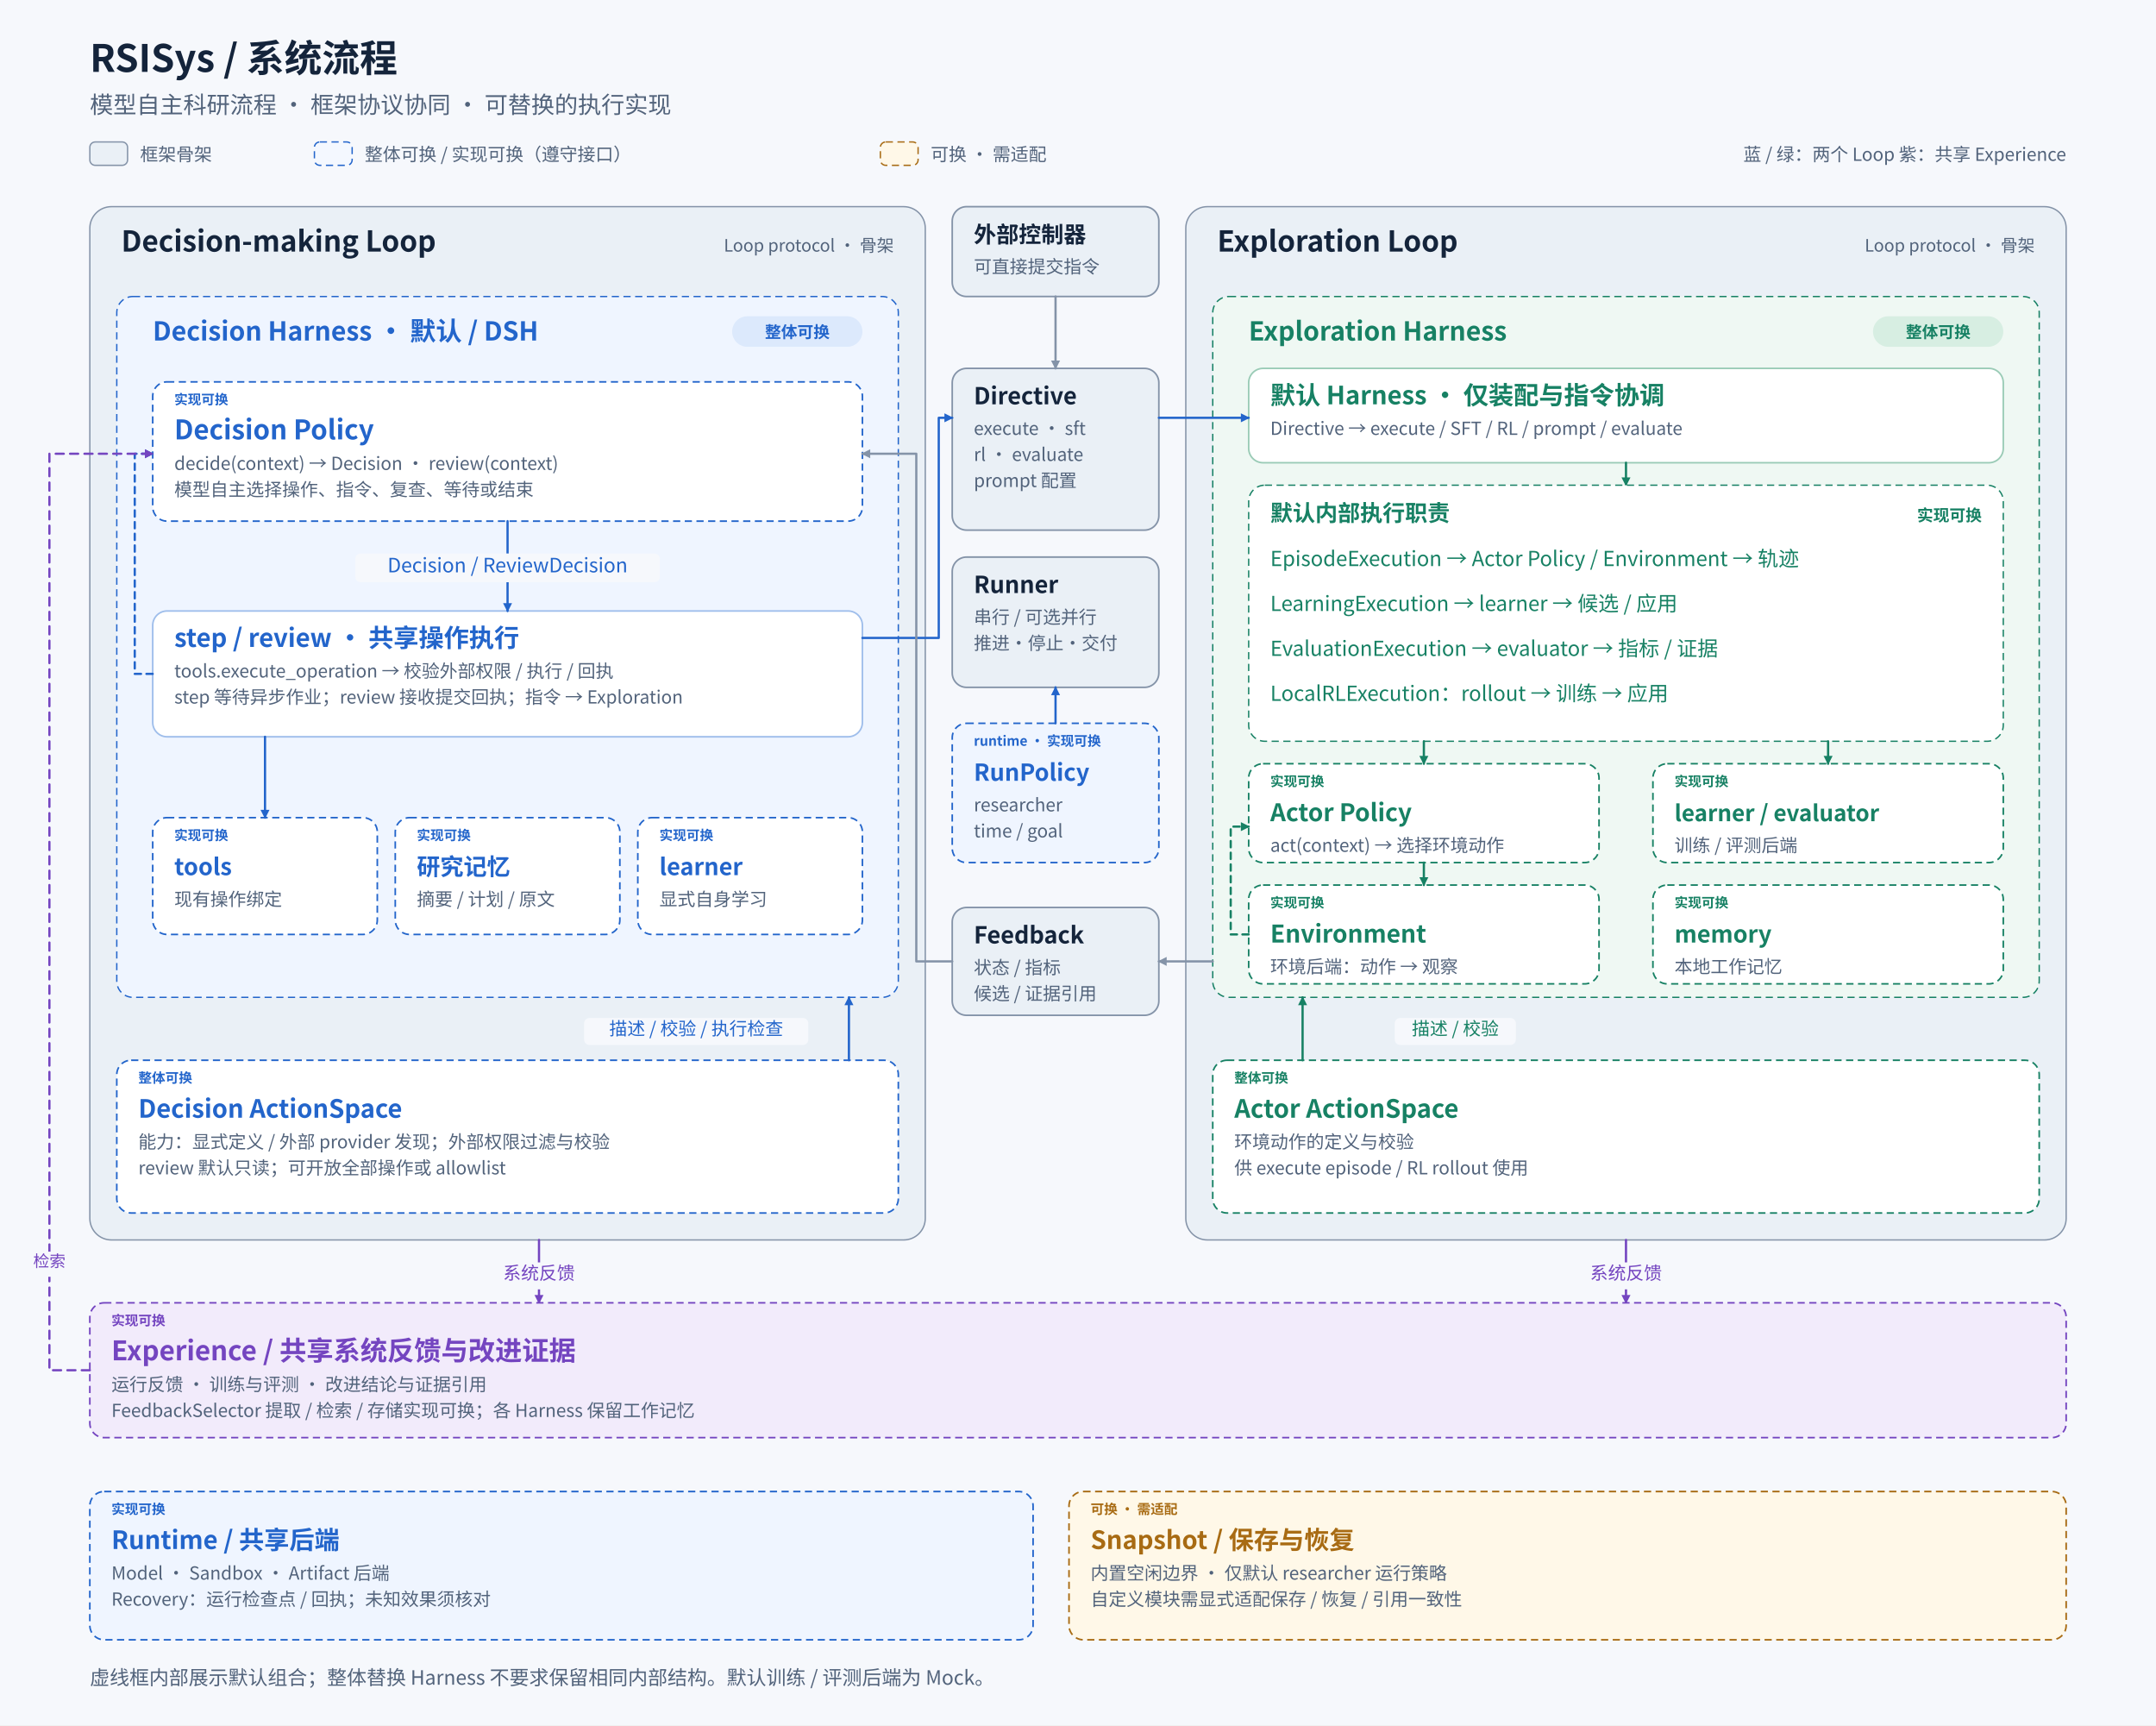
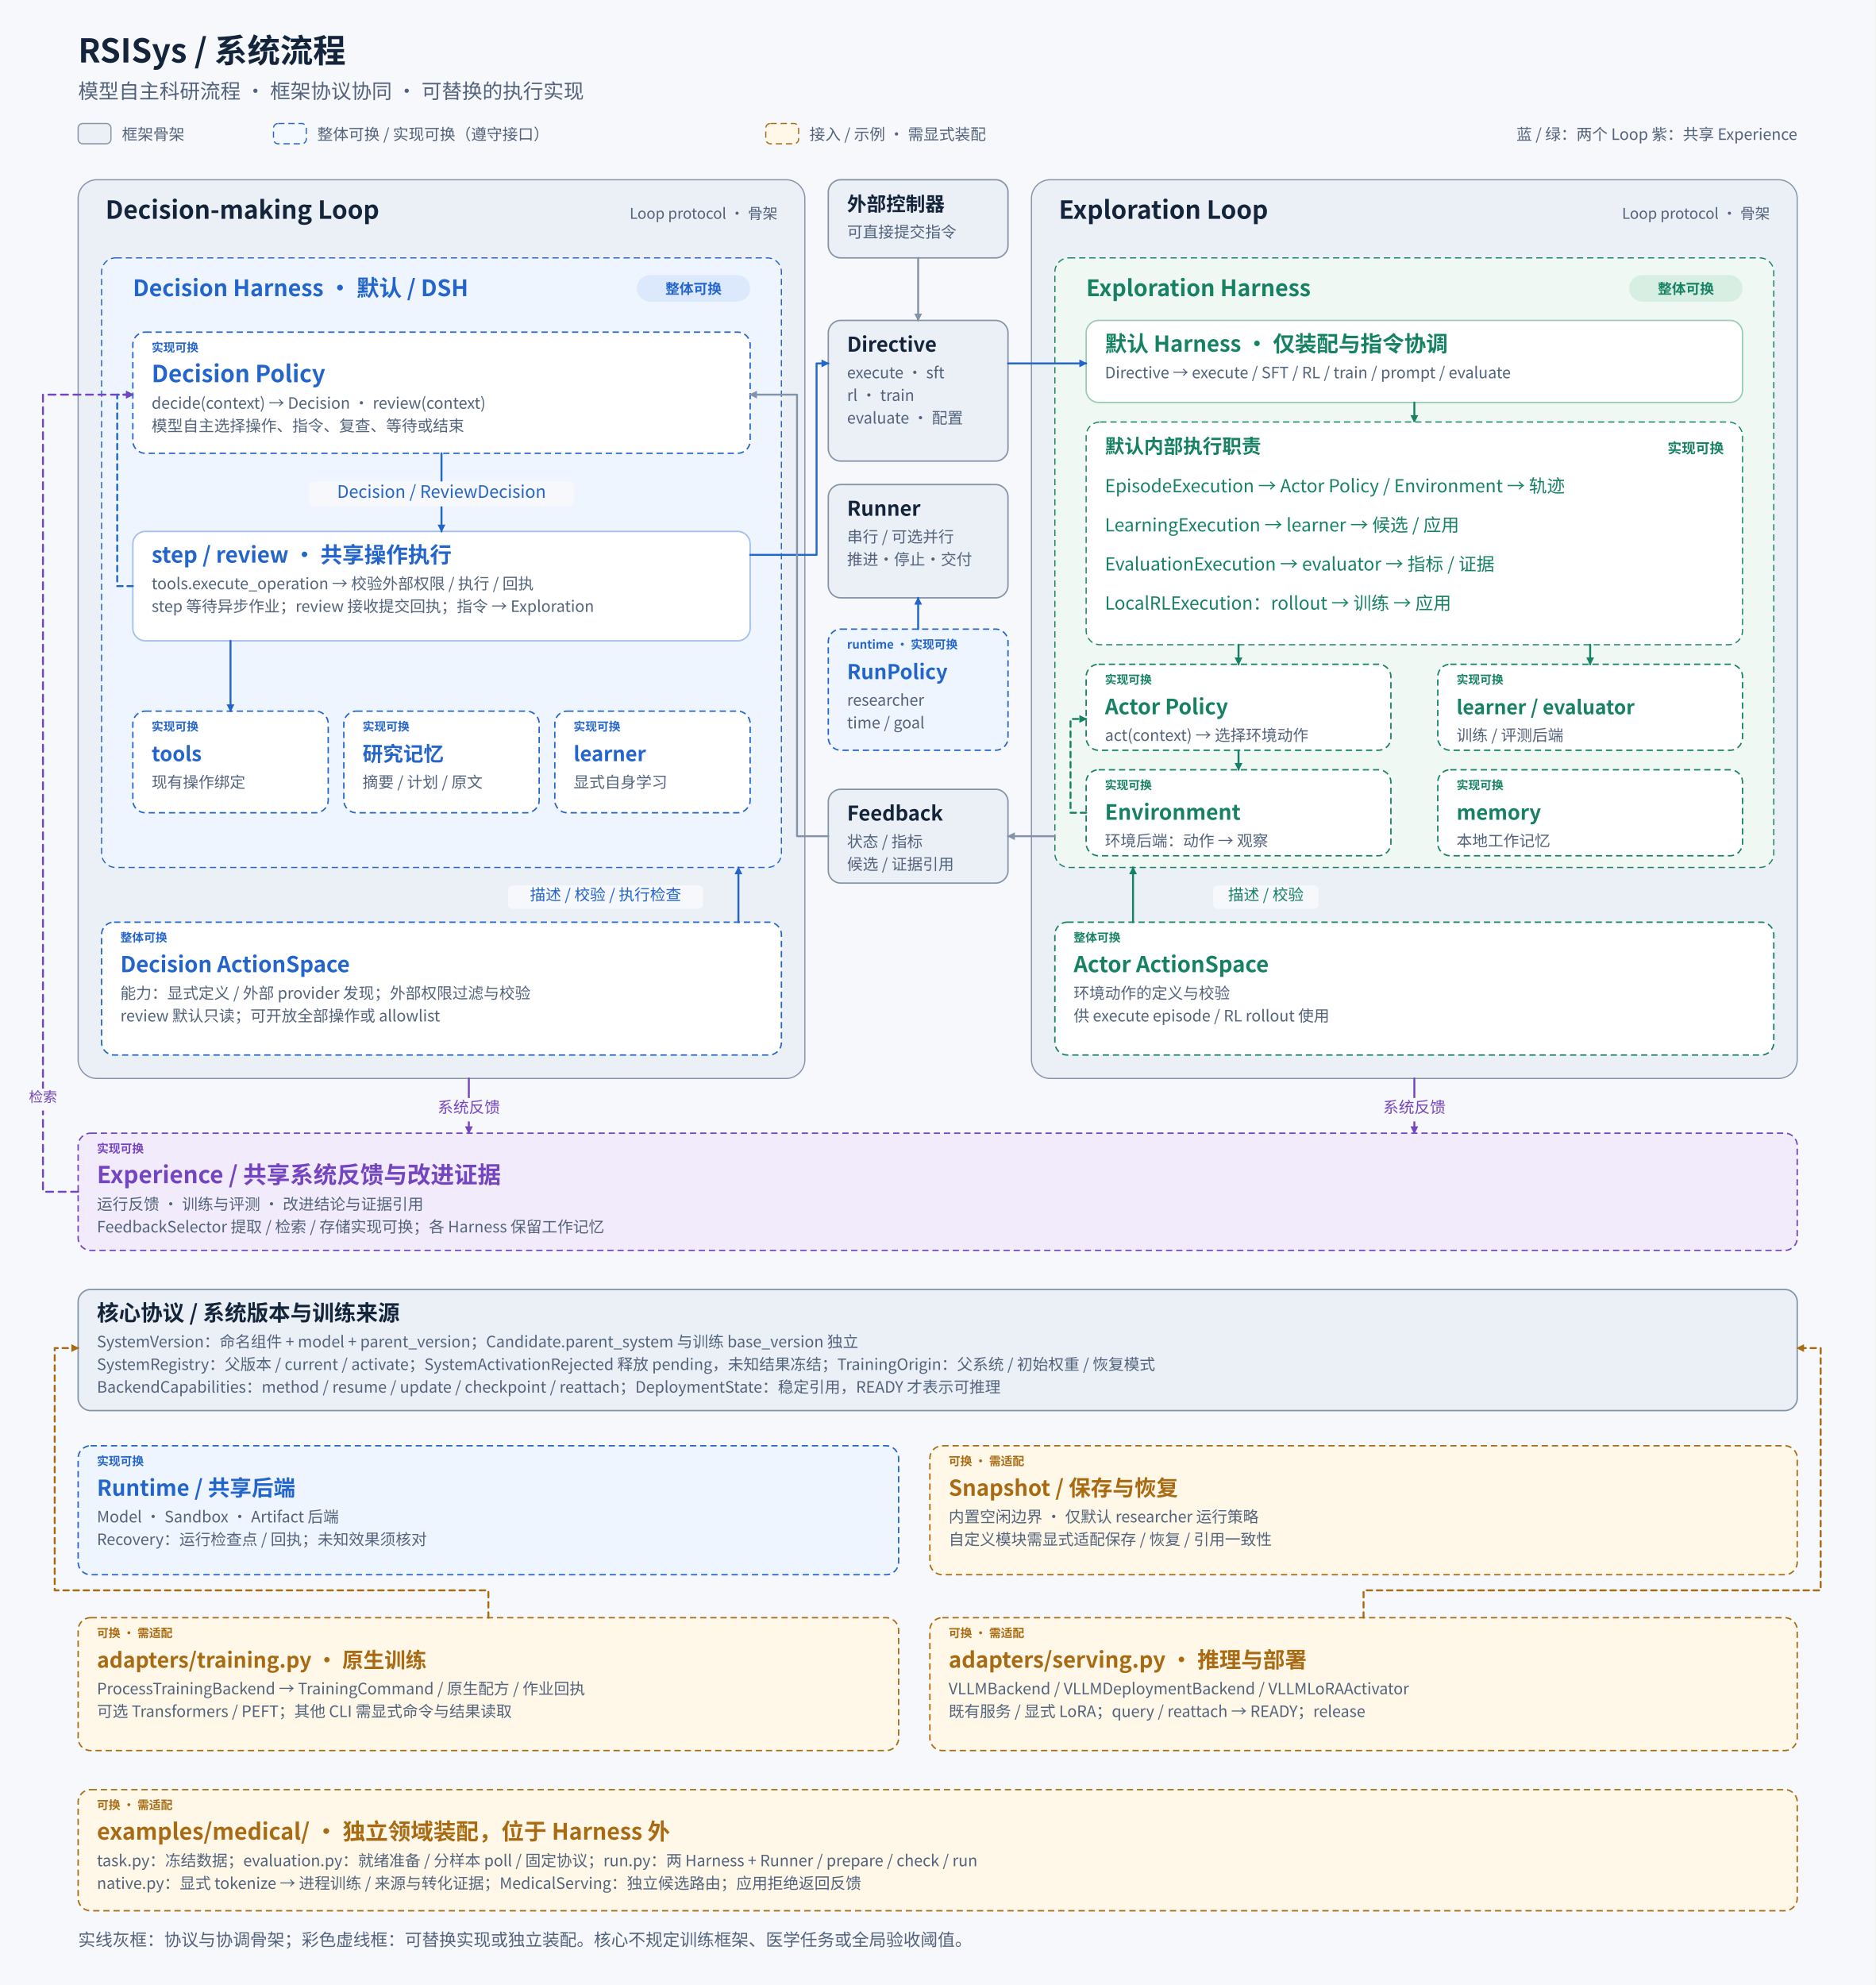
- <svg xmlns="http://www.w3.org/2000/svg" width="2400" height="1920" viewBox="0 0 2400 1920" role="img" aria-labelledby="title desc">
+ <svg xmlns="http://www.w3.org/2000/svg" width="2400" height="2540" viewBox="0 0 2400 2540" role="img" aria-labelledby="title desc">
  <defs>
    <marker id="arrow-gray" markerWidth="10" markerHeight="10" refX="8.7" refY="5" orient="auto" markerUnits="userSpaceOnUse">
      <path d="M 0 0 L 10 5 L 0 10 Z" fill="#8493A8" />
    </marker>
    <marker id="arrow-blue" markerWidth="10" markerHeight="10" refX="8.7" refY="5" orient="auto" markerUnits="userSpaceOnUse">
      <path d="M 0 0 L 10 5 L 0 10 Z" fill="#2365CB" />
    </marker>
    <marker id="arrow-green" markerWidth="10" markerHeight="10" refX="8.7" refY="5" orient="auto" markerUnits="userSpaceOnUse">
      <path d="M 0 0 L 10 5 L 0 10 Z" fill="#178164" />
    </marker>
    <marker id="arrow-purple" markerWidth="10" markerHeight="10" refX="8.7" refY="5" orient="auto" markerUnits="userSpaceOnUse">
      <path d="M 0 0 L 10 5 L 0 10 Z" fill="#7445C0" />
    </marker>
    <marker id="arrow-amber" markerWidth="10" markerHeight="10" refX="8.7" refY="5" orient="auto" markerUnits="userSpaceOnUse">
      <path d="M 0 0 L 10 5 L 0 10 Z" fill="#A86B13" />
    </marker>
  </defs>
-   <rect width="2400" height="1920" fill="#F6F8FC" />
+   <rect width="2400" height="2540" fill="#F6F8FC" />
  <text x="100" y="80" font-family="'PingFang SC', 'Noto Sans CJK SC', 'Microsoft YaHei', sans-serif" font-size="42" font-weight="750" fill="#14243B" text-anchor="start">RSISys / 系统流程</text>
  <text x="100" y="126" font-family="'PingFang SC', 'Noto Sans CJK SC', 'Microsoft YaHei', sans-serif" font-size="26" font-weight="400" fill="#52637B" text-anchor="start">模型自主科研流程 · 框架协议协同 · 可替换的执行实现</text>
  <rect x="100" y="158" width="42" height="26" rx="6" fill="#EAF0F6" stroke="#8493A8" stroke-width="1.5" />
  <text x="156" y="179" font-family="'PingFang SC', 'Noto Sans CJK SC', 'Microsoft YaHei', sans-serif" font-size="20" font-weight="400" fill="#52637B" text-anchor="start">框架骨架</text>
  <rect x="350" y="158" width="42" height="26" rx="6" fill="#F4F8FF" stroke="#2365CB" stroke-width="1.5" stroke-dasharray="8 5" />
  <text x="406" y="179" font-family="'PingFang SC', 'Noto Sans CJK SC', 'Microsoft YaHei', sans-serif" font-size="20" font-weight="400" fill="#52637B" text-anchor="start">整体可换 / 实现可换（遵守接口）</text>
  <rect x="980" y="158" width="42" height="26" rx="6" fill="#FFF8E8" stroke="#A86B13" stroke-width="1.5" stroke-dasharray="8 5" />
-   <text x="1036" y="179" font-family="'PingFang SC', 'Noto Sans CJK SC', 'Microsoft YaHei', sans-serif" font-size="20" font-weight="400" fill="#52637B" text-anchor="start">可换 · 需适配</text>
+   <text x="1036" y="179" font-family="'PingFang SC', 'Noto Sans CJK SC', 'Microsoft YaHei', sans-serif" font-size="20" font-weight="400" fill="#52637B" text-anchor="start">接入 / 示例 · 需显式装配</text>
  <text x="2300" y="179" font-family="'PingFang SC', 'Noto Sans CJK SC', 'Microsoft YaHei', sans-serif" font-size="20" font-weight="400" fill="#52637B" text-anchor="end">蓝 / 绿：两个 Loop    紫：共享 Experience</text>
  <rect x="100" y="230" width="930" height="1150" rx="24" fill="#EAF0F6" stroke="#8493A8" stroke-width="1.5" />
  <text x="135" y="280" font-family="'PingFang SC', 'Noto Sans CJK SC', 'Microsoft YaHei', sans-serif" font-size="32" font-weight="700" fill="#14243B" text-anchor="start">Decision-making Loop</text>
  <text x="995" y="280" font-family="'PingFang SC', 'Noto Sans CJK SC', 'Microsoft YaHei', sans-serif" font-size="19" font-weight="400" fill="#52637B" text-anchor="end">Loop protocol · 骨架</text>
  <rect x="1320" y="230" width="980" height="1150" rx="24" fill="#EAF0F6" stroke="#8493A8" stroke-width="1.5" />
  <text x="1355" y="280" font-family="'PingFang SC', 'Noto Sans CJK SC', 'Microsoft YaHei', sans-serif" font-size="32" font-weight="700" fill="#14243B" text-anchor="start">Exploration Loop</text>
  <text x="2265" y="280" font-family="'PingFang SC', 'Noto Sans CJK SC', 'Microsoft YaHei', sans-serif" font-size="19" font-weight="400" fill="#52637B" text-anchor="end">Loop protocol · 骨架</text>
  <g id="decision-harness">
    <rect x="130" y="330" width="870" height="780" rx="18" fill="#EFF5FF" stroke="#2365CB" stroke-width="1.5" stroke-dasharray="8 5" />
    <text x="170" y="379" font-family="'PingFang SC', 'Noto Sans CJK SC', 'Microsoft YaHei', sans-serif" font-size="29" font-weight="650" fill="#2365CB" text-anchor="start">Decision Harness · 默认 / DSH</text>
    <rect x="815" y="352" width="145" height="34" rx="17" fill="#DCE9FC" stroke="none" stroke-width="0" />
    <text x="887.5" y="376" font-family="'PingFang SC', 'Noto Sans CJK SC', 'Microsoft YaHei', sans-serif" font-size="18" font-weight="600" fill="#2365CB" text-anchor="middle">整体可换</text>
    <g id="decision-policy">
      <rect x="170" y="425" width="790" height="155" rx="16" fill="#FFFFFF" stroke="#2365CB" stroke-width="1.8" stroke-dasharray="8 5" />
      <text x="194" y="450" font-family="'PingFang SC', 'Noto Sans CJK SC', 'Microsoft YaHei', sans-serif" font-size="15" font-weight="700" fill="#2365CB" text-anchor="start">实现可换</text>
      <text x="194" y="489" font-family="'PingFang SC', 'Noto Sans CJK SC', 'Microsoft YaHei', sans-serif" font-size="30" font-weight="650" fill="#2365CB" text-anchor="start">Decision Policy</text>
      <text x="194" y="523" font-family="'PingFang SC', 'Noto Sans CJK SC', 'Microsoft YaHei', sans-serif" font-size="20" font-weight="400" fill="#52637B" text-anchor="start">decide(context) → Decision · review(context)</text>
      <text x="194" y="552" font-family="'PingFang SC', 'Noto Sans CJK SC', 'Microsoft YaHei', sans-serif" font-size="20" font-weight="400" fill="#52637B" text-anchor="start">模型自主选择操作、指令、复查、等待或结束</text>
    </g>
    <g id="decision-execution">
      <rect x="170" y="680" width="790" height="140" rx="16" fill="#FFFFFF" stroke="#9FBEEB" stroke-width="1.8" />
      <text x="194" y="720" font-family="'PingFang SC', 'Noto Sans CJK SC', 'Microsoft YaHei', sans-serif" font-size="28" font-weight="650" fill="#2365CB" text-anchor="start">step / review · 共享操作执行</text>
      <text x="194" y="754" font-family="'PingFang SC', 'Noto Sans CJK SC', 'Microsoft YaHei', sans-serif" font-size="20" font-weight="400" fill="#52637B" text-anchor="start">tools.execute_operation → 校验外部权限 / 执行 / 回执</text>
      <text x="194" y="783" font-family="'PingFang SC', 'Noto Sans CJK SC', 'Microsoft YaHei', sans-serif" font-size="20" font-weight="400" fill="#52637B" text-anchor="start">step 等待异步作业；review 接收提交回执；指令 → Exploration</text>
    </g>
    <path d="M 565 580 V 680" fill="none" stroke="#2365CB" stroke-width="2.5" stroke-linejoin="round" stroke-linecap="round" marker-end="url(#arrow-blue)" />
    <rect x="395.5" y="616" width="339.0" height="32" rx="6" fill="#F6F8FC" stroke="none" stroke-width="0" />
    <text x="565" y="637" font-family="'PingFang SC', 'Noto Sans CJK SC', 'Microsoft YaHei', sans-serif" font-size="22" font-weight="400" fill="#2365CB" text-anchor="middle">Decision / ReviewDecision</text>
    <path d="M 170 750 H 150 V 505 H 170" fill="none" stroke="#2365CB" stroke-width="2.5" stroke-linejoin="round" stroke-linecap="round" marker-end="url(#arrow-blue)" stroke-dasharray="7 6" />
    <g id="decision-tools">
      <rect x="170" y="910" width="250" height="130" rx="16" fill="#FFFFFF" stroke="#2365CB" stroke-width="1.8" stroke-dasharray="8 5" />
      <text x="194" y="935" font-family="'PingFang SC', 'Noto Sans CJK SC', 'Microsoft YaHei', sans-serif" font-size="15" font-weight="700" fill="#2365CB" text-anchor="start">实现可换</text>
      <text x="194" y="974" font-family="'PingFang SC', 'Noto Sans CJK SC', 'Microsoft YaHei', sans-serif" font-size="26" font-weight="650" fill="#2365CB" text-anchor="start">tools</text>
      <text x="194" y="1008" font-family="'PingFang SC', 'Noto Sans CJK SC', 'Microsoft YaHei', sans-serif" font-size="20" font-weight="400" fill="#52637B" text-anchor="start">现有操作绑定</text>
    </g>
    <g id="decision-memory">
      <rect x="440" y="910" width="250" height="130" rx="16" fill="#FFFFFF" stroke="#2365CB" stroke-width="1.8" stroke-dasharray="8 5" />
      <text x="464" y="935" font-family="'PingFang SC', 'Noto Sans CJK SC', 'Microsoft YaHei', sans-serif" font-size="15" font-weight="700" fill="#2365CB" text-anchor="start">实现可换</text>
      <text x="464" y="974" font-family="'PingFang SC', 'Noto Sans CJK SC', 'Microsoft YaHei', sans-serif" font-size="26" font-weight="650" fill="#2365CB" text-anchor="start">研究记忆</text>
      <text x="464" y="1008" font-family="'PingFang SC', 'Noto Sans CJK SC', 'Microsoft YaHei', sans-serif" font-size="20" font-weight="400" fill="#52637B" text-anchor="start">摘要 / 计划 / 原文</text>
    </g>
    <g id="decision-learner">
      <rect x="710" y="910" width="250" height="130" rx="16" fill="#FFFFFF" stroke="#2365CB" stroke-width="1.8" stroke-dasharray="8 5" />
      <text x="734" y="935" font-family="'PingFang SC', 'Noto Sans CJK SC', 'Microsoft YaHei', sans-serif" font-size="15" font-weight="700" fill="#2365CB" text-anchor="start">实现可换</text>
      <text x="734" y="974" font-family="'PingFang SC', 'Noto Sans CJK SC', 'Microsoft YaHei', sans-serif" font-size="26" font-weight="650" fill="#2365CB" text-anchor="start">learner</text>
      <text x="734" y="1008" font-family="'PingFang SC', 'Noto Sans CJK SC', 'Microsoft YaHei', sans-serif" font-size="20" font-weight="400" fill="#52637B" text-anchor="start">显式自身学习</text>
    </g>
    <path d="M 295 820 V 910" fill="none" stroke="#2365CB" stroke-width="2.5" stroke-linejoin="round" stroke-linecap="round" marker-end="url(#arrow-blue)" />
  </g>
  <g id="decision-action-space">
    <rect x="130" y="1180" width="870" height="170" rx="16" fill="#FFFFFF" stroke="#2365CB" stroke-width="1.8" stroke-dasharray="8 5" />
    <text x="154" y="1205" font-family="'PingFang SC', 'Noto Sans CJK SC', 'Microsoft YaHei', sans-serif" font-size="15" font-weight="700" fill="#2365CB" text-anchor="start">整体可换</text>
    <text x="154" y="1244" font-family="'PingFang SC', 'Noto Sans CJK SC', 'Microsoft YaHei', sans-serif" font-size="28" font-weight="650" fill="#2365CB" text-anchor="start">Decision ActionSpace</text>
    <text x="154" y="1278" font-family="'PingFang SC', 'Noto Sans CJK SC', 'Microsoft YaHei', sans-serif" font-size="20" font-weight="400" fill="#52637B" text-anchor="start">能力：显式定义 / 外部 provider 发现；外部权限过滤与校验</text>
    <text x="154" y="1307" font-family="'PingFang SC', 'Noto Sans CJK SC', 'Microsoft YaHei', sans-serif" font-size="20" font-weight="400" fill="#52637B" text-anchor="start">review 默认只读；可开放全部操作或 allowlist</text>
  </g>
  <path d="M 945 1180 V 1110" fill="none" stroke="#2365CB" stroke-width="2.5" stroke-linejoin="round" stroke-linecap="round" marker-end="url(#arrow-blue)" />
  <rect x="650.2" y="1133" width="249.6" height="30" rx="6" fill="#F6F8FC" stroke="none" stroke-width="0" />
  <text x="775" y="1152" font-family="'PingFang SC', 'Noto Sans CJK SC', 'Microsoft YaHei', sans-serif" font-size="20" font-weight="400" fill="#2365CB" text-anchor="middle">描述 / 校验 / 执行检查</text>
  <g id="exploration-harness">
    <rect x="1350" y="330" width="920" height="780" rx="18" fill="#EFF8F3" stroke="#178164" stroke-width="1.5" stroke-dasharray="8 5" />
    <text x="1390" y="379" font-family="'PingFang SC', 'Noto Sans CJK SC', 'Microsoft YaHei', sans-serif" font-size="29" font-weight="650" fill="#178164" text-anchor="start">Exploration Harness</text>
    <rect x="2085" y="352" width="145" height="34" rx="17" fill="#D7EEE2" stroke="none" stroke-width="0" />
    <text x="2157.5" y="376" font-family="'PingFang SC', 'Noto Sans CJK SC', 'Microsoft YaHei', sans-serif" font-size="18" font-weight="600" fill="#178164" text-anchor="middle">整体可换</text>
    <g id="directive-dispatch">
      <rect x="1390" y="410" width="840" height="105" rx="16" fill="#FFFFFF" stroke="#9ACBB6" stroke-width="1.8" />
      <text x="1414" y="450" font-family="'PingFang SC', 'Noto Sans CJK SC', 'Microsoft YaHei', sans-serif" font-size="28" font-weight="650" fill="#178164" text-anchor="start">默认 Harness · 仅装配与指令协调</text>
-       <text x="1414" y="484" font-family="'PingFang SC', 'Noto Sans CJK SC', 'Microsoft YaHei', sans-serif" font-size="20" font-weight="400" fill="#52637B" text-anchor="start">Directive → execute / SFT / RL / prompt / evaluate</text>
+       <text x="1414" y="484" font-family="'PingFang SC', 'Noto Sans CJK SC', 'Microsoft YaHei', sans-serif" font-size="20" font-weight="400" fill="#52637B" text-anchor="start">Directive → execute / SFT / RL / train / prompt / evaluate</text>
    </g>
    <path d="M 1810 515 V 540" fill="none" stroke="#178164" stroke-width="2.5" stroke-linejoin="round" stroke-linecap="round" marker-end="url(#arrow-green)" />
    <g id="exploration-execution">
      <rect x="1390" y="540" width="840" height="285" rx="18" fill="#FFFFFF" stroke="#178164" stroke-width="1.5" stroke-dasharray="8 5" />
      <text x="1414" y="580" font-family="'PingFang SC', 'Noto Sans CJK SC', 'Microsoft YaHei', sans-serif" font-size="25" font-weight="650" fill="#178164" text-anchor="start">默认内部执行职责</text>
      <text x="2206" y="580" font-family="'PingFang SC', 'Noto Sans CJK SC', 'Microsoft YaHei', sans-serif" font-size="18" font-weight="600" fill="#178164" text-anchor="end">实现可换</text>
      <text x="1414" y="630" font-family="'PingFang SC', 'Noto Sans CJK SC', 'Microsoft YaHei', sans-serif" font-size="23" font-weight="500" fill="#178164" text-anchor="start">EpisodeExecution → Actor Policy / Environment → 轨迹</text>
      <text x="1414" y="680" font-family="'PingFang SC', 'Noto Sans CJK SC', 'Microsoft YaHei', sans-serif" font-size="23" font-weight="500" fill="#178164" text-anchor="start">LearningExecution → learner → 候选 / 应用</text>
      <text x="1414" y="730" font-family="'PingFang SC', 'Noto Sans CJK SC', 'Microsoft YaHei', sans-serif" font-size="23" font-weight="500" fill="#178164" text-anchor="start">EvaluationExecution → evaluator → 指标 / 证据</text>
      <text x="1414" y="780" font-family="'PingFang SC', 'Noto Sans CJK SC', 'Microsoft YaHei', sans-serif" font-size="23" font-weight="500" fill="#178164" text-anchor="start">LocalRLExecution：rollout → 训练 → 应用</text>
    </g>
    <g id="exploration-policy">
      <rect x="1390" y="850" width="390" height="110" rx="16" fill="#FFFFFF" stroke="#178164" stroke-width="1.8" stroke-dasharray="8 5" />
      <text x="1414" y="875" font-family="'PingFang SC', 'Noto Sans CJK SC', 'Microsoft YaHei', sans-serif" font-size="15" font-weight="700" fill="#178164" text-anchor="start">实现可换</text>
      <text x="1414" y="914" font-family="'PingFang SC', 'Noto Sans CJK SC', 'Microsoft YaHei', sans-serif" font-size="27" font-weight="650" fill="#178164" text-anchor="start">Actor Policy</text>
      <text x="1414" y="948" font-family="'PingFang SC', 'Noto Sans CJK SC', 'Microsoft YaHei', sans-serif" font-size="20" font-weight="400" fill="#52637B" text-anchor="start">act(context) → 选择环境动作</text>
    </g>
    <g id="system-execution">
      <rect x="1840" y="850" width="390" height="110" rx="16" fill="#FFFFFF" stroke="#178164" stroke-width="1.8" stroke-dasharray="8 5" />
      <text x="1864" y="875" font-family="'PingFang SC', 'Noto Sans CJK SC', 'Microsoft YaHei', sans-serif" font-size="15" font-weight="700" fill="#178164" text-anchor="start">实现可换</text>
      <text x="1864" y="914" font-family="'PingFang SC', 'Noto Sans CJK SC', 'Microsoft YaHei', sans-serif" font-size="25" font-weight="650" fill="#178164" text-anchor="start">learner / evaluator</text>
      <text x="1864" y="948" font-family="'PingFang SC', 'Noto Sans CJK SC', 'Microsoft YaHei', sans-serif" font-size="20" font-weight="400" fill="#52637B" text-anchor="start">训练 / 评测后端</text>
    </g>
    <g id="environment">
      <rect x="1390" y="985" width="390" height="110" rx="16" fill="#FFFFFF" stroke="#178164" stroke-width="1.8" stroke-dasharray="8 5" />
      <text x="1414" y="1010" font-family="'PingFang SC', 'Noto Sans CJK SC', 'Microsoft YaHei', sans-serif" font-size="15" font-weight="700" fill="#178164" text-anchor="start">实现可换</text>
      <text x="1414" y="1049" font-family="'PingFang SC', 'Noto Sans CJK SC', 'Microsoft YaHei', sans-serif" font-size="27" font-weight="650" fill="#178164" text-anchor="start">Environment</text>
      <text x="1414" y="1083" font-family="'PingFang SC', 'Noto Sans CJK SC', 'Microsoft YaHei', sans-serif" font-size="20" font-weight="400" fill="#52637B" text-anchor="start">环境后端：动作 → 观察</text>
    </g>
    <g id="exploration-memory">
      <rect x="1840" y="985" width="390" height="110" rx="16" fill="#FFFFFF" stroke="#178164" stroke-width="1.8" stroke-dasharray="8 5" />
      <text x="1864" y="1010" font-family="'PingFang SC', 'Noto Sans CJK SC', 'Microsoft YaHei', sans-serif" font-size="15" font-weight="700" fill="#178164" text-anchor="start">实现可换</text>
      <text x="1864" y="1049" font-family="'PingFang SC', 'Noto Sans CJK SC', 'Microsoft YaHei', sans-serif" font-size="26" font-weight="650" fill="#178164" text-anchor="start">memory</text>
      <text x="1864" y="1083" font-family="'PingFang SC', 'Noto Sans CJK SC', 'Microsoft YaHei', sans-serif" font-size="20" font-weight="400" fill="#52637B" text-anchor="start">本地工作记忆</text>
    </g>
    <path d="M 1585 825 V 850" fill="none" stroke="#178164" stroke-width="2.5" stroke-linejoin="round" stroke-linecap="round" marker-end="url(#arrow-green)" />
    <path d="M 2035 825 V 850" fill="none" stroke="#178164" stroke-width="2.5" stroke-linejoin="round" stroke-linecap="round" marker-end="url(#arrow-green)" />
    <path d="M 1585 960 V 985" fill="none" stroke="#178164" stroke-width="2.5" stroke-linejoin="round" stroke-linecap="round" marker-end="url(#arrow-green)" />
    <path d="M 1390 1040 H 1370 V 920 H 1390" fill="none" stroke="#178164" stroke-width="2.5" stroke-linejoin="round" stroke-linecap="round" marker-end="url(#arrow-green)" stroke-dasharray="7 6" />
  </g>
  <g id="exploration-action-space">
    <rect x="1350" y="1180" width="920" height="170" rx="16" fill="#FFFFFF" stroke="#178164" stroke-width="1.8" stroke-dasharray="8 5" />
    <text x="1374" y="1205" font-family="'PingFang SC', 'Noto Sans CJK SC', 'Microsoft YaHei', sans-serif" font-size="15" font-weight="700" fill="#178164" text-anchor="start">整体可换</text>
    <text x="1374" y="1244" font-family="'PingFang SC', 'Noto Sans CJK SC', 'Microsoft YaHei', sans-serif" font-size="28" font-weight="650" fill="#178164" text-anchor="start">Actor ActionSpace</text>
    <text x="1374" y="1278" font-family="'PingFang SC', 'Noto Sans CJK SC', 'Microsoft YaHei', sans-serif" font-size="20" font-weight="400" fill="#52637B" text-anchor="start">环境动作的定义与校验</text>
    <text x="1374" y="1307" font-family="'PingFang SC', 'Noto Sans CJK SC', 'Microsoft YaHei', sans-serif" font-size="20" font-weight="400" fill="#52637B" text-anchor="start">供 execute episode / RL rollout 使用</text>
  </g>
  <path d="M 1450 1180 V 1110" fill="none" stroke="#178164" stroke-width="2.5" stroke-linejoin="round" stroke-linecap="round" marker-end="url(#arrow-green)" />
  <rect x="1552.6" y="1133" width="134.8" height="30" rx="6" fill="#F6F8FC" stroke="none" stroke-width="0" />
  <text x="1620" y="1152" font-family="'PingFang SC', 'Noto Sans CJK SC', 'Microsoft YaHei', sans-serif" font-size="20" font-weight="400" fill="#178164" text-anchor="middle">描述 / 校验</text>
  <g id="external-system">
    <rect x="1060" y="230" width="230" height="100" rx="16" fill="#EAF0F6" stroke="#8493A8" stroke-width="1.8" />
    <text x="1084" y="270" font-family="'PingFang SC', 'Noto Sans CJK SC', 'Microsoft YaHei', sans-serif" font-size="25" font-weight="650" fill="#14243B" text-anchor="start">外部控制器</text>
    <text x="1084" y="304" font-family="'PingFang SC', 'Noto Sans CJK SC', 'Microsoft YaHei', sans-serif" font-size="20" font-weight="400" fill="#52637B" text-anchor="start">可直接提交指令</text>
  </g>
  <g id="directive">
    <rect x="1060" y="410" width="230" height="180" rx="16" fill="#EAF0F6" stroke="#8493A8" stroke-width="1.8" />
    <text x="1084" y="450" font-family="'PingFang SC', 'Noto Sans CJK SC', 'Microsoft YaHei', sans-serif" font-size="26" font-weight="650" fill="#14243B" text-anchor="start">Directive</text>
    <text x="1084" y="484" font-family="'PingFang SC', 'Noto Sans CJK SC', 'Microsoft YaHei', sans-serif" font-size="20" font-weight="400" fill="#52637B" text-anchor="start">execute · sft</text>
-     <text x="1084" y="513" font-family="'PingFang SC', 'Noto Sans CJK SC', 'Microsoft YaHei', sans-serif" font-size="20" font-weight="400" fill="#52637B" text-anchor="start">rl · evaluate</text>
-     <text x="1084" y="542" font-family="'PingFang SC', 'Noto Sans CJK SC', 'Microsoft YaHei', sans-serif" font-size="20" font-weight="400" fill="#52637B" text-anchor="start">prompt 配置</text>
+     <text x="1084" y="513" font-family="'PingFang SC', 'Noto Sans CJK SC', 'Microsoft YaHei', sans-serif" font-size="20" font-weight="400" fill="#52637B" text-anchor="start">rl · train</text>
+     <text x="1084" y="542" font-family="'PingFang SC', 'Noto Sans CJK SC', 'Microsoft YaHei', sans-serif" font-size="20" font-weight="400" fill="#52637B" text-anchor="start">evaluate · 配置</text>
  </g>
  <path d="M 1175 330 V 410" fill="none" stroke="#8493A8" stroke-width="2.5" stroke-linejoin="round" stroke-linecap="round" marker-end="url(#arrow-gray)" />
  <path d="M 960 710 H 1045 V 465 H 1060" fill="none" stroke="#2365CB" stroke-width="2.5" stroke-linejoin="round" stroke-linecap="round" marker-end="url(#arrow-blue)" />
  <path d="M 1290 465 H 1390" fill="none" stroke="#2365CB" stroke-width="2.5" stroke-linejoin="round" stroke-linecap="round" marker-end="url(#arrow-blue)" />
  <g id="runner">
    <rect x="1060" y="620" width="230" height="145" rx="16" fill="#EAF0F6" stroke="#8493A8" stroke-width="1.8" />
    <text x="1084" y="660" font-family="'PingFang SC', 'Noto Sans CJK SC', 'Microsoft YaHei', sans-serif" font-size="26" font-weight="650" fill="#14243B" text-anchor="start">Runner</text>
    <text x="1084" y="694" font-family="'PingFang SC', 'Noto Sans CJK SC', 'Microsoft YaHei', sans-serif" font-size="20" font-weight="400" fill="#52637B" text-anchor="start">串行 / 可选并行</text>
    <text x="1084" y="723" font-family="'PingFang SC', 'Noto Sans CJK SC', 'Microsoft YaHei', sans-serif" font-size="20" font-weight="400" fill="#52637B" text-anchor="start">推进·停止·交付</text>
  </g>
  <g id="run-policy">
    <rect x="1060" y="805" width="230" height="155" rx="16" fill="#EFF5FF" stroke="#2365CB" stroke-width="1.8" stroke-dasharray="8 5" />
    <text x="1084" y="830" font-family="'PingFang SC', 'Noto Sans CJK SC', 'Microsoft YaHei', sans-serif" font-size="15" font-weight="700" fill="#2365CB" text-anchor="start">runtime · 实现可换</text>
    <text x="1084" y="869" font-family="'PingFang SC', 'Noto Sans CJK SC', 'Microsoft YaHei', sans-serif" font-size="26" font-weight="650" fill="#2365CB" text-anchor="start">RunPolicy</text>
    <text x="1084" y="903" font-family="'PingFang SC', 'Noto Sans CJK SC', 'Microsoft YaHei', sans-serif" font-size="20" font-weight="400" fill="#52637B" text-anchor="start">researcher</text>
    <text x="1084" y="932" font-family="'PingFang SC', 'Noto Sans CJK SC', 'Microsoft YaHei', sans-serif" font-size="20" font-weight="400" fill="#52637B" text-anchor="start">time / goal</text>
  </g>
  <path d="M 1175 805 V 765" fill="none" stroke="#2365CB" stroke-width="2.5" stroke-linejoin="round" stroke-linecap="round" marker-end="url(#arrow-blue)" />
  <g id="feedback">
    <rect x="1060" y="1010" width="230" height="120" rx="16" fill="#EAF0F6" stroke="#8493A8" stroke-width="1.8" />
    <text x="1084" y="1050" font-family="'PingFang SC', 'Noto Sans CJK SC', 'Microsoft YaHei', sans-serif" font-size="26" font-weight="650" fill="#14243B" text-anchor="start">Feedback</text>
    <text x="1084" y="1084" font-family="'PingFang SC', 'Noto Sans CJK SC', 'Microsoft YaHei', sans-serif" font-size="20" font-weight="400" fill="#52637B" text-anchor="start">状态 / 指标</text>
    <text x="1084" y="1113" font-family="'PingFang SC', 'Noto Sans CJK SC', 'Microsoft YaHei', sans-serif" font-size="20" font-weight="400" fill="#52637B" text-anchor="start">候选 / 证据引用</text>
  </g>
  <path d="M 1350 1070 H 1290" fill="none" stroke="#8493A8" stroke-width="2.5" stroke-linejoin="round" stroke-linecap="round" marker-end="url(#arrow-gray)" />
  <path d="M 1060 1070 H 1020 V 505 H 960" fill="none" stroke="#8493A8" stroke-width="2.5" stroke-linejoin="round" stroke-linecap="round" marker-end="url(#arrow-gray)" />
  <path d="M 600 1380 V 1450" fill="none" stroke="#7445C0" stroke-width="2.5" stroke-linejoin="round" stroke-linecap="round" marker-end="url(#arrow-purple)" />
  <rect x="550.0" y="1405" width="100" height="30" rx="6" fill="#F6F8FC" stroke="none" stroke-width="0" />
  <text x="600" y="1424" font-family="'PingFang SC', 'Noto Sans CJK SC', 'Microsoft YaHei', sans-serif" font-size="20" font-weight="400" fill="#7445C0" text-anchor="middle">系统反馈</text>
  <path d="M 1810 1380 V 1450" fill="none" stroke="#7445C0" stroke-width="2.5" stroke-linejoin="round" stroke-linecap="round" marker-end="url(#arrow-purple)" />
  <rect x="1760.0" y="1405" width="100" height="30" rx="6" fill="#F6F8FC" stroke="none" stroke-width="0" />
  <text x="1810" y="1424" font-family="'PingFang SC', 'Noto Sans CJK SC', 'Microsoft YaHei', sans-serif" font-size="20" font-weight="400" fill="#7445C0" text-anchor="middle">系统反馈</text>
  <g id="experience">
    <rect x="100" y="1450" width="2200" height="150" rx="16" fill="#F2EBFB" stroke="#7445C0" stroke-width="1.8" stroke-dasharray="8 5" />
    <text x="124" y="1475" font-family="'PingFang SC', 'Noto Sans CJK SC', 'Microsoft YaHei', sans-serif" font-size="15" font-weight="700" fill="#7445C0" text-anchor="start">实现可换</text>
    <text x="124" y="1514" font-family="'PingFang SC', 'Noto Sans CJK SC', 'Microsoft YaHei', sans-serif" font-size="30" font-weight="650" fill="#7445C0" text-anchor="start">Experience / 共享系统反馈与改进证据</text>
    <text x="124" y="1548" font-family="'PingFang SC', 'Noto Sans CJK SC', 'Microsoft YaHei', sans-serif" font-size="20" font-weight="400" fill="#52637B" text-anchor="start">运行反馈 · 训练与评测 · 改进结论与证据引用</text>
    <text x="124" y="1577" font-family="'PingFang SC', 'Noto Sans CJK SC', 'Microsoft YaHei', sans-serif" font-size="20" font-weight="400" fill="#52637B" text-anchor="start">FeedbackSelector 提取 / 检索 / 存储实现可换；各 Harness 保留工作记忆</text>
  </g>
  <path d="M 100 1525 H 55 V 505 H 170" fill="none" stroke="#7445C0" stroke-width="2.5" stroke-linejoin="round" stroke-linecap="round" marker-end="url(#arrow-purple)" stroke-dasharray="9 7" />
  <rect x="27.0" y="1393" width="56" height="28" rx="6" fill="#F6F8FC" stroke="none" stroke-width="0" />
  <text x="55" y="1410" font-family="'PingFang SC', 'Noto Sans CJK SC', 'Microsoft YaHei', sans-serif" font-size="18" font-weight="400" fill="#7445C0" text-anchor="middle">检索</text>
+   <g id="system-versions">
+     <rect x="100" y="1650" width="2200" height="155" rx="16" fill="#EAF0F6" stroke="#8493A8" stroke-width="1.8" />
+     <text x="124" y="1690" font-family="'PingFang SC', 'Noto Sans CJK SC', 'Microsoft YaHei', sans-serif" font-size="28" font-weight="650" fill="#14243B" text-anchor="start">核心协议 / 系统版本与训练来源</text>
+     <text x="124" y="1724" font-family="'PingFang SC', 'Noto Sans CJK SC', 'Microsoft YaHei', sans-serif" font-size="20" font-weight="400" fill="#52637B" text-anchor="start">SystemVersion：命名组件 + model + parent_version；Candidate.parent_system 与训练 base_version 独立</text>
+     <text x="124" y="1753" font-family="'PingFang SC', 'Noto Sans CJK SC', 'Microsoft YaHei', sans-serif" font-size="20" font-weight="400" fill="#52637B" text-anchor="start">SystemRegistry：父版本 / current / activate；SystemActivationRejected 释放 pending，未知结果冻结；TrainingOrigin：父系统 / 初始权重 / 恢复模式</text>
+     <text x="124" y="1782" font-family="'PingFang SC', 'Noto Sans CJK SC', 'Microsoft YaHei', sans-serif" font-size="20" font-weight="400" fill="#52637B" text-anchor="start">BackendCapabilities：method / resume / update / checkpoint / reattach；DeploymentState：稳定引用，READY 才表示可推理</text>
+   </g>
  <g id="runtime-backends">
-     <rect x="100" y="1660" width="1050" height="165" rx="16" fill="#EFF5FF" stroke="#2365CB" stroke-width="1.8" stroke-dasharray="8 5" />
-     <text x="124" y="1685" font-family="'PingFang SC', 'Noto Sans CJK SC', 'Microsoft YaHei', sans-serif" font-size="15" font-weight="700" fill="#2365CB" text-anchor="start">实现可换</text>
-     <text x="124" y="1724" font-family="'PingFang SC', 'Noto Sans CJK SC', 'Microsoft YaHei', sans-serif" font-size="28" font-weight="650" fill="#2365CB" text-anchor="start">Runtime / 共享后端</text>
-     <text x="124" y="1758" font-family="'PingFang SC', 'Noto Sans CJK SC', 'Microsoft YaHei', sans-serif" font-size="20" font-weight="400" fill="#52637B" text-anchor="start">Model · Sandbox · Artifact 后端</text>
-     <text x="124" y="1787" font-family="'PingFang SC', 'Noto Sans CJK SC', 'Microsoft YaHei', sans-serif" font-size="20" font-weight="400" fill="#52637B" text-anchor="start">Recovery：运行检查点 / 回执；未知效果须核对</text>
+     <rect x="100" y="1850" width="1050" height="165" rx="16" fill="#EFF5FF" stroke="#2365CB" stroke-width="1.8" stroke-dasharray="8 5" />
+     <text x="124" y="1875" font-family="'PingFang SC', 'Noto Sans CJK SC', 'Microsoft YaHei', sans-serif" font-size="15" font-weight="700" fill="#2365CB" text-anchor="start">实现可换</text>
+     <text x="124" y="1914" font-family="'PingFang SC', 'Noto Sans CJK SC', 'Microsoft YaHei', sans-serif" font-size="28" font-weight="650" fill="#2365CB" text-anchor="start">Runtime / 共享后端</text>
+     <text x="124" y="1948" font-family="'PingFang SC', 'Noto Sans CJK SC', 'Microsoft YaHei', sans-serif" font-size="20" font-weight="400" fill="#52637B" text-anchor="start">Model · Sandbox · Artifact 后端</text>
+     <text x="124" y="1977" font-family="'PingFang SC', 'Noto Sans CJK SC', 'Microsoft YaHei', sans-serif" font-size="20" font-weight="400" fill="#52637B" text-anchor="start">Recovery：运行检查点 / 回执；未知效果须核对</text>
  </g>
  <g id="snapshot">
-     <rect x="1190" y="1660" width="1110" height="165" rx="16" fill="#FFF8E8" stroke="#A86B13" stroke-width="1.8" stroke-dasharray="8 5" />
-     <text x="1214" y="1685" font-family="'PingFang SC', 'Noto Sans CJK SC', 'Microsoft YaHei', sans-serif" font-size="15" font-weight="700" fill="#A86B13" text-anchor="start">可换 · 需适配</text>
-     <text x="1214" y="1724" font-family="'PingFang SC', 'Noto Sans CJK SC', 'Microsoft YaHei', sans-serif" font-size="28" font-weight="650" fill="#A86B13" text-anchor="start">Snapshot / 保存与恢复</text>
-     <text x="1214" y="1758" font-family="'PingFang SC', 'Noto Sans CJK SC', 'Microsoft YaHei', sans-serif" font-size="20" font-weight="400" fill="#52637B" text-anchor="start">内置空闲边界 · 仅默认 researcher 运行策略</text>
-     <text x="1214" y="1787" font-family="'PingFang SC', 'Noto Sans CJK SC', 'Microsoft YaHei', sans-serif" font-size="20" font-weight="400" fill="#52637B" text-anchor="start">自定义模块需显式适配保存 / 恢复 / 引用一致性</text>
-   </g>
-   <text x="100" y="1875" font-family="'PingFang SC', 'Noto Sans CJK SC', 'Microsoft YaHei', sans-serif" font-size="22" font-weight="400" fill="#52637B" text-anchor="start">虚线框内部展示默认组合；整体替换 Harness 不要求保留相同内部结构。默认训练 / 评测后端为 Mock。</text>
+     <rect x="1190" y="1850" width="1110" height="165" rx="16" fill="#FFF8E8" stroke="#A86B13" stroke-width="1.8" stroke-dasharray="8 5" />
+     <text x="1214" y="1875" font-family="'PingFang SC', 'Noto Sans CJK SC', 'Microsoft YaHei', sans-serif" font-size="15" font-weight="700" fill="#A86B13" text-anchor="start">可换 · 需适配</text>
+     <text x="1214" y="1914" font-family="'PingFang SC', 'Noto Sans CJK SC', 'Microsoft YaHei', sans-serif" font-size="28" font-weight="650" fill="#A86B13" text-anchor="start">Snapshot / 保存与恢复</text>
+     <text x="1214" y="1948" font-family="'PingFang SC', 'Noto Sans CJK SC', 'Microsoft YaHei', sans-serif" font-size="20" font-weight="400" fill="#52637B" text-anchor="start">内置空闲边界 · 仅默认 researcher 运行策略</text>
+     <text x="1214" y="1977" font-family="'PingFang SC', 'Noto Sans CJK SC', 'Microsoft YaHei', sans-serif" font-size="20" font-weight="400" fill="#52637B" text-anchor="start">自定义模块需显式适配保存 / 恢复 / 引用一致性</text>
+   </g>
+   <g id="training-adapter">
+     <rect x="100" y="2070" width="1050" height="170" rx="16" fill="#FFF8E8" stroke="#A86B13" stroke-width="1.8" stroke-dasharray="8 5" />
+     <text x="124" y="2095" font-family="'PingFang SC', 'Noto Sans CJK SC', 'Microsoft YaHei', sans-serif" font-size="15" font-weight="700" fill="#A86B13" text-anchor="start">可换 · 需适配</text>
+     <text x="124" y="2134" font-family="'PingFang SC', 'Noto Sans CJK SC', 'Microsoft YaHei', sans-serif" font-size="27" font-weight="650" fill="#A86B13" text-anchor="start">adapters/training.py · 原生训练</text>
+     <text x="124" y="2168" font-family="'PingFang SC', 'Noto Sans CJK SC', 'Microsoft YaHei', sans-serif" font-size="20" font-weight="400" fill="#52637B" text-anchor="start">ProcessTrainingBackend → TrainingCommand / 原生配方 / 作业回执</text>
+     <text x="124" y="2197" font-family="'PingFang SC', 'Noto Sans CJK SC', 'Microsoft YaHei', sans-serif" font-size="20" font-weight="400" fill="#52637B" text-anchor="start">可选 Transformers / PEFT；其他 CLI 需显式命令与结果读取</text>
+   </g>
+   <g id="serving-adapter">
+     <rect x="1190" y="2070" width="1110" height="170" rx="16" fill="#FFF8E8" stroke="#A86B13" stroke-width="1.8" stroke-dasharray="8 5" />
+     <text x="1214" y="2095" font-family="'PingFang SC', 'Noto Sans CJK SC', 'Microsoft YaHei', sans-serif" font-size="15" font-weight="700" fill="#A86B13" text-anchor="start">可换 · 需适配</text>
+     <text x="1214" y="2134" font-family="'PingFang SC', 'Noto Sans CJK SC', 'Microsoft YaHei', sans-serif" font-size="28" font-weight="650" fill="#A86B13" text-anchor="start">adapters/serving.py · 推理与部署</text>
+     <text x="1214" y="2168" font-family="'PingFang SC', 'Noto Sans CJK SC', 'Microsoft YaHei', sans-serif" font-size="20" font-weight="400" fill="#52637B" text-anchor="start">VLLMBackend / VLLMDeploymentBackend / VLLMLoRAActivator</text>
+     <text x="1214" y="2197" font-family="'PingFang SC', 'Noto Sans CJK SC', 'Microsoft YaHei', sans-serif" font-size="20" font-weight="400" fill="#52637B" text-anchor="start">既有服务 / 显式 LoRA；query / reattach → READY；release</text>
+   </g>
+   <path d="M 625 2070 V 2035 H 70 V 1725 H 100" fill="none" stroke="#A86B13" stroke-width="2.5" stroke-linejoin="round" stroke-linecap="round" marker-end="url(#arrow-amber)" stroke-dasharray="7 6" />
+   <path d="M 1745 2070 V 2035 H 2330 V 1725 H 2300" fill="none" stroke="#A86B13" stroke-width="2.5" stroke-linejoin="round" stroke-linecap="round" marker-end="url(#arrow-amber)" stroke-dasharray="7 6" />
+   <g id="medical-example">
+     <rect x="100" y="2290" width="2200" height="155" rx="16" fill="#FFF8E8" stroke="#A86B13" stroke-width="1.8" stroke-dasharray="8 5" />
+     <text x="124" y="2315" font-family="'PingFang SC', 'Noto Sans CJK SC', 'Microsoft YaHei', sans-serif" font-size="15" font-weight="700" fill="#A86B13" text-anchor="start">可换 · 需适配</text>
+     <text x="124" y="2354" font-family="'PingFang SC', 'Noto Sans CJK SC', 'Microsoft YaHei', sans-serif" font-size="29" font-weight="650" fill="#A86B13" text-anchor="start">examples/medical/ · 独立领域装配，位于 Harness 外</text>
+     <text x="124" y="2388" font-family="'PingFang SC', 'Noto Sans CJK SC', 'Microsoft YaHei', sans-serif" font-size="20" font-weight="400" fill="#52637B" text-anchor="start">task.py：冻结数据；evaluation.py：就绪准备 / 分样本 poll / 固定协议；run.py：两 Harness + Runner / prepare / check / run</text>
+     <text x="124" y="2417" font-family="'PingFang SC', 'Noto Sans CJK SC', 'Microsoft YaHei', sans-serif" font-size="20" font-weight="400" fill="#52637B" text-anchor="start">native.py：显式 tokenize → 进程训练 / 来源与转化证据；MedicalServing：独立候选路由；应用拒绝返回反馈</text>
+   </g>
+   <text x="100" y="2490" font-family="'PingFang SC', 'Noto Sans CJK SC', 'Microsoft YaHei', sans-serif" font-size="22" font-weight="400" fill="#52637B" text-anchor="start">实线灰框：协议与协调骨架；彩色虚线框：可替换实现或独立装配。核心不规定训练框架、医学任务或全局验收阈值。</text>
</svg>
